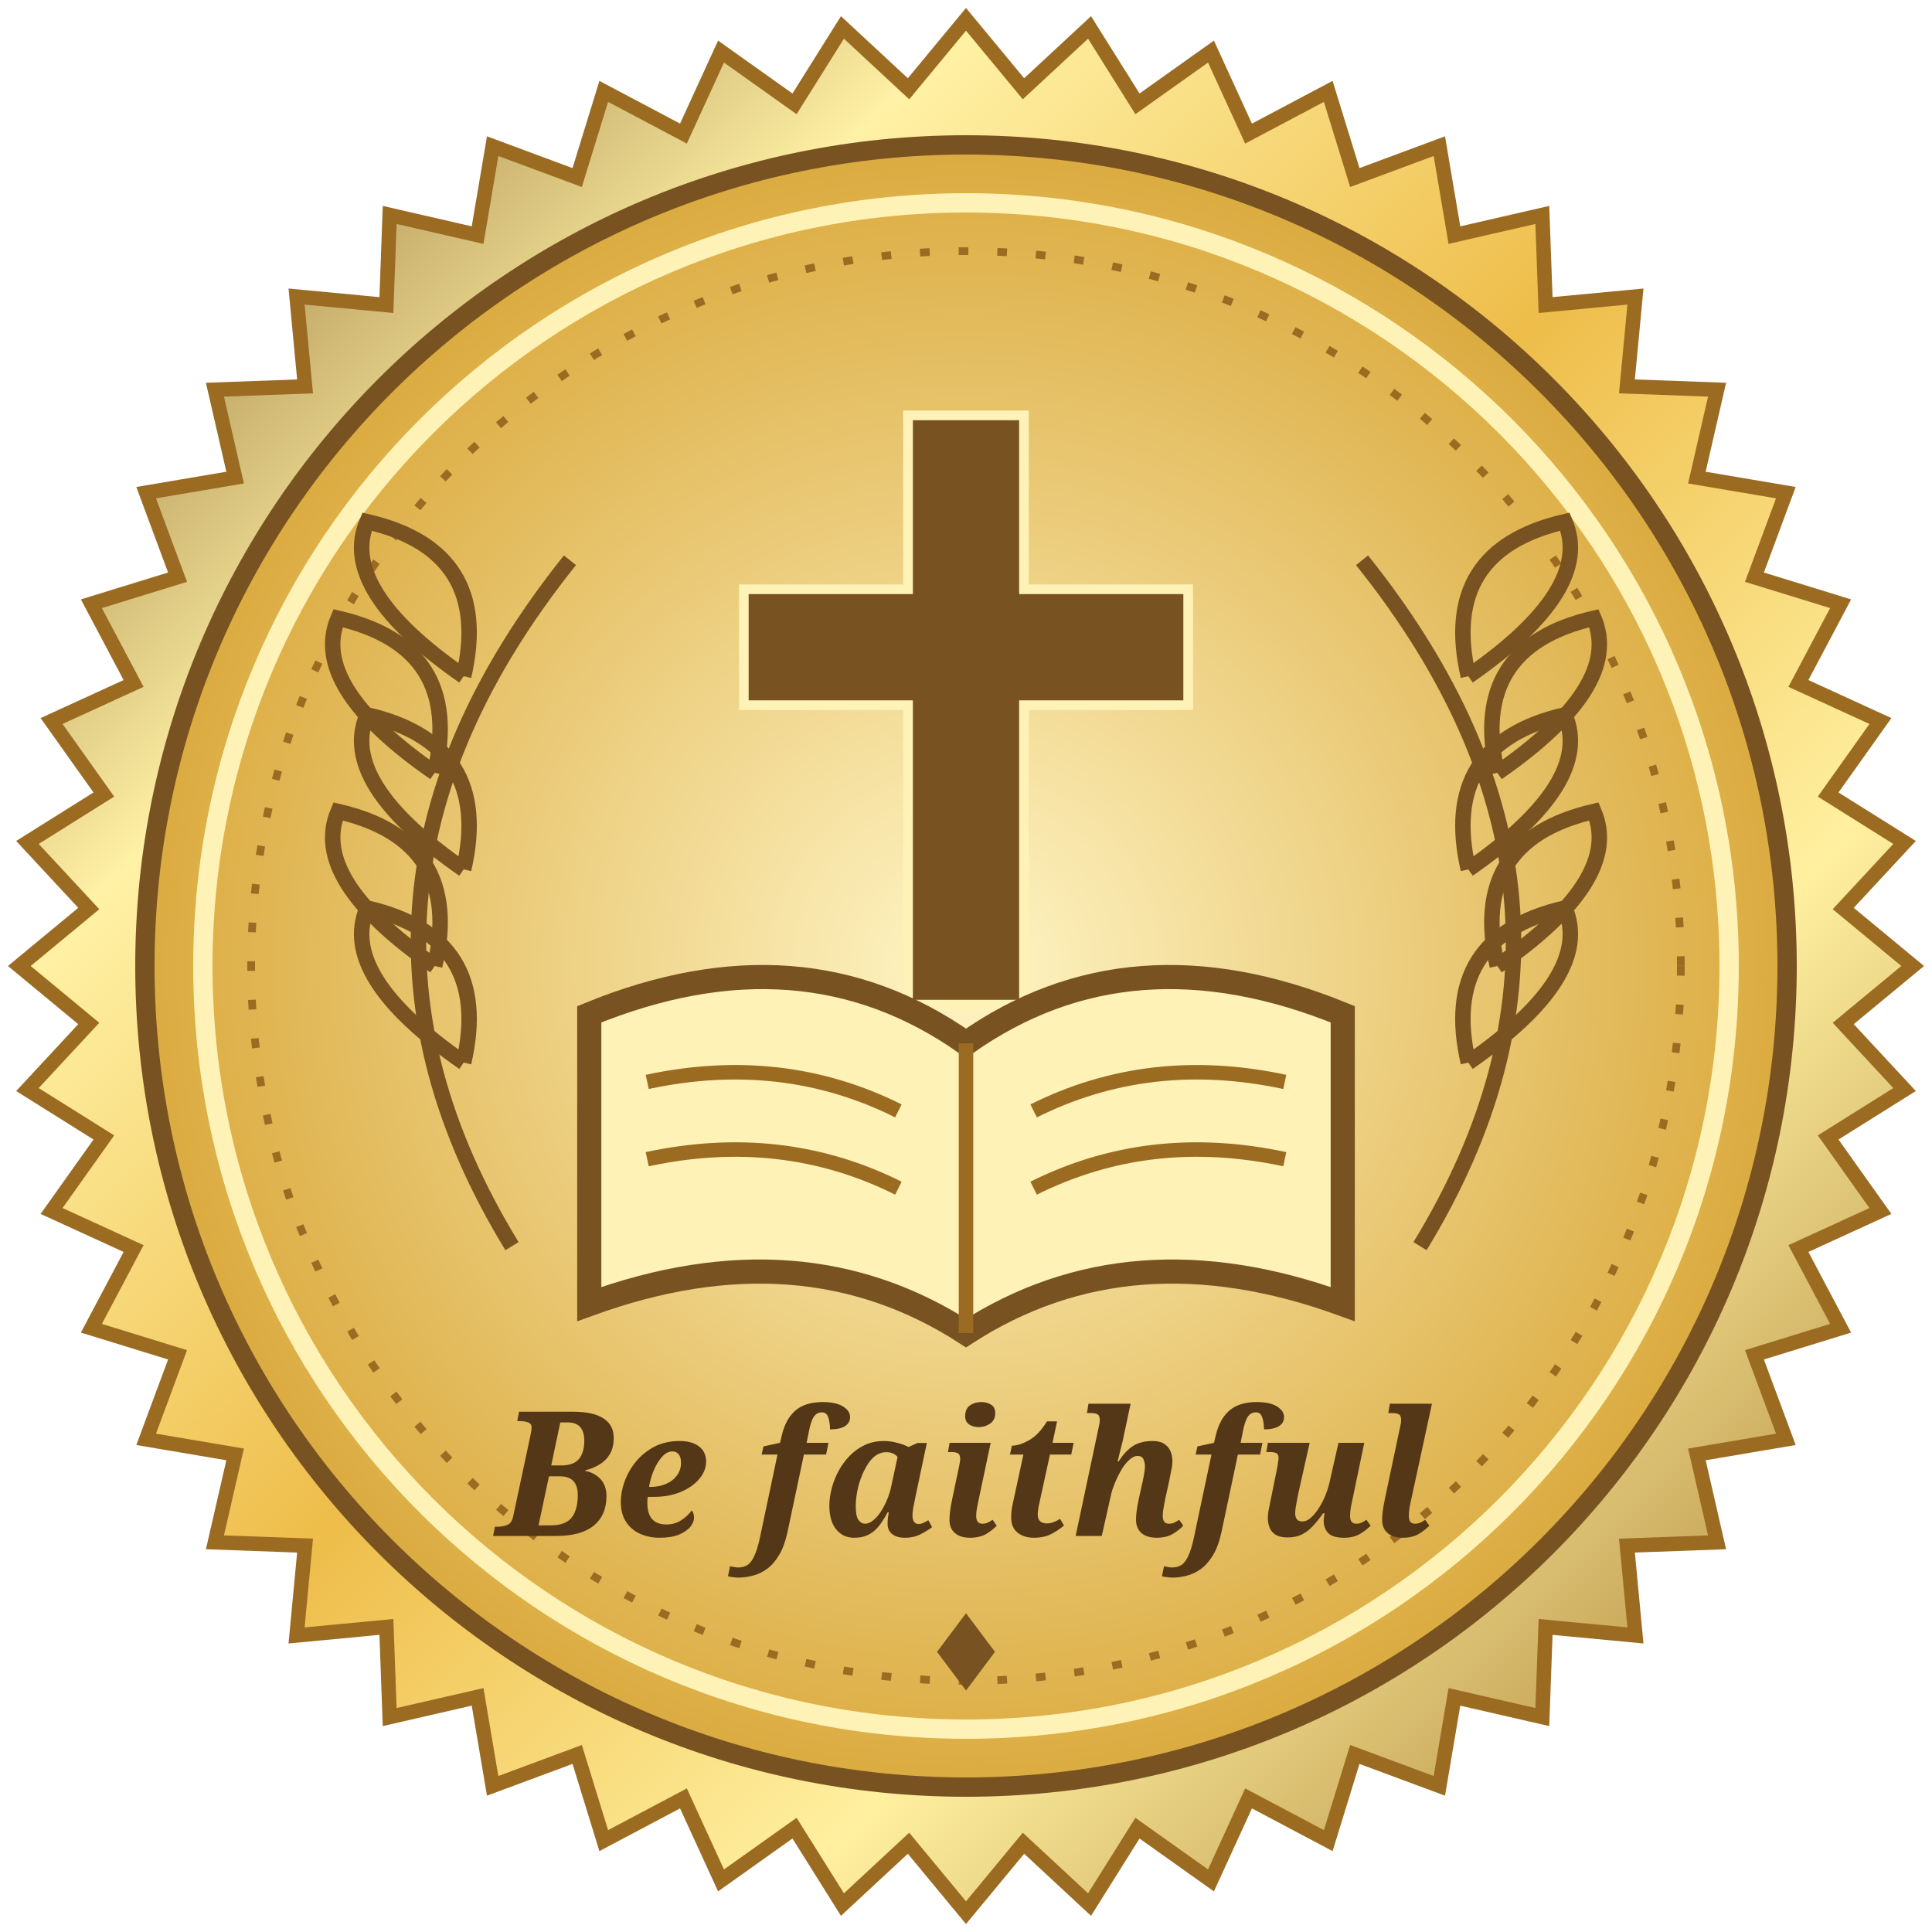
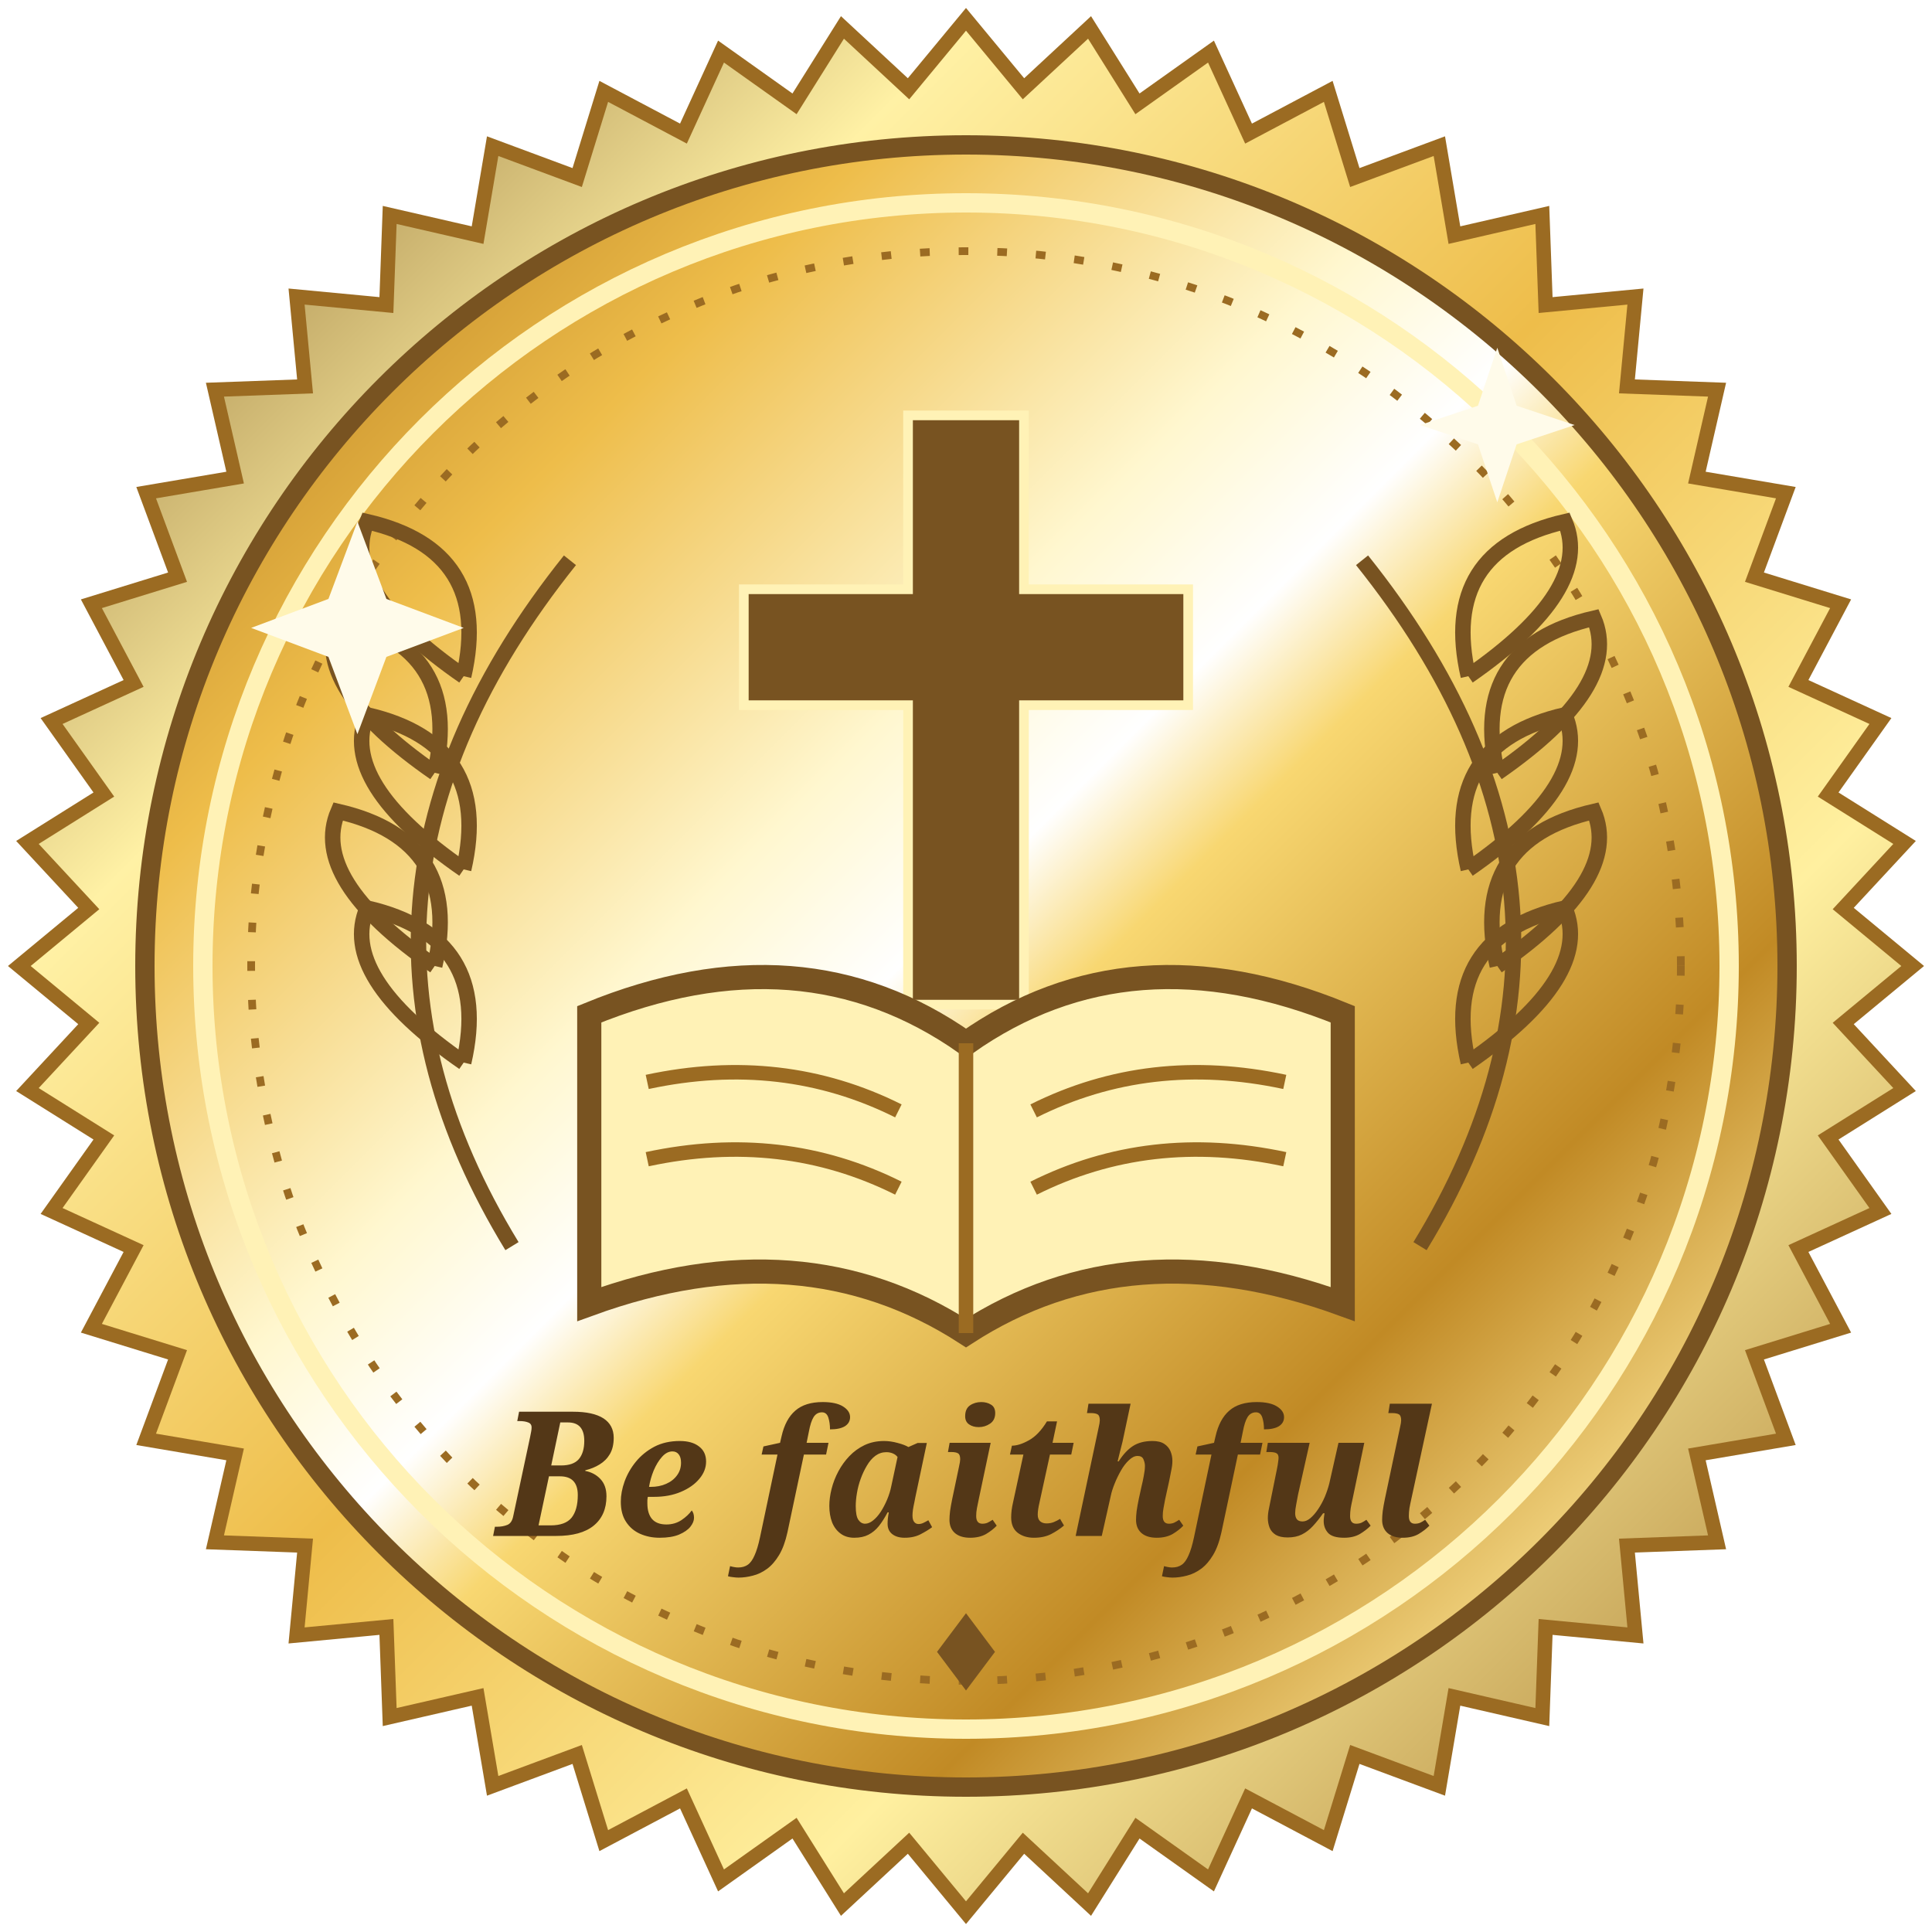
<svg xmlns="http://www.w3.org/2000/svg" viewBox="0 0 200 200" role="img" aria-label="Be faithful — cross and Bible gold seal">
  <defs>
-     <linearGradient id="gold" x2="1" y2="1">
+     <linearGradient id="gold" x1="0%" y1="0%" x2="100%" y2="100%">
      <stop stop-color="#77501a" />
      <stop offset=".25" stop-color="#fff1a5" />
      <stop offset=".48" stop-color="#eebd4a" />
      <stop offset=".7" stop-color="#fff0a0" />
      <stop offset="1" stop-color="#9b6b22" />
    </linearGradient>
-     <radialGradient id="face">
-       <stop stop-color="#fff5c5" />
-       <stop offset="1" stop-color="#dbab40" />
-     </radialGradient>
+     <linearGradient id="face" x1="0%" y1="0%" x2="100%" y2="100%">
+       <stop stop-color="#a66b14" />
+       <stop offset=".22" stop-color="#eebd4a" />
+       <stop offset=".40" stop-color="#fff7cf" />
+       <stop offset=".48" stop-color="#ffffff" />
+       <stop offset=".54" stop-color="#f8d771" />
+       <stop offset=".74" stop-color="#c18a25" />
+       <stop offset=".9" stop-color="#ffe99a" />
+       <stop offset="1" stop-color="#a66b14" />
+     </linearGradient>
  </defs>
  <polygon points="100.00,2.00 105.95,9.19 112.79,2.84 117.75,10.75 125.36,5.34 129.25,13.83 137.50,9.46 140.25,18.38 149.00,15.13 150.56,24.34 159.66,22.25 160.00,31.58 169.30,30.70 168.42,40.00 177.75,40.34 175.66,49.44 184.87,51.00 181.62,59.75 190.54,62.50 186.17,70.75 194.66,74.64 189.25,82.25 197.16,87.21 190.81,94.05 198.00,100.00 190.81,105.95 197.16,112.79 189.25,117.75 194.66,125.36 186.17,129.25 190.54,137.50 181.62,140.25 184.87,149.00 175.66,150.56 177.75,159.66 168.42,160.00 169.30,169.30 160.00,168.42 159.66,177.75 150.56,175.66 149.00,184.87 140.25,181.62 137.50,190.54 129.25,186.17 125.36,194.66 117.75,189.25 112.79,197.16 105.95,190.81 100.00,198.00 94.05,190.81 87.21,197.16 82.25,189.25 74.64,194.66 70.75,186.17 62.50,190.54 59.75,181.62 51.00,184.87 49.44,175.66 40.34,177.75 40.00,168.42 30.70,169.30 31.58,160.00 22.25,159.66 24.34,150.56 15.13,149.00 18.38,140.25 9.46,137.50 13.83,129.25 5.34,125.36 10.75,117.75 2.84,112.79 9.19,105.95 2.00,100.00 9.19,94.05 2.84,87.21 10.75,82.25 5.34,74.64 13.83,70.75 9.46,62.50 18.38,59.75 15.13,51.00 24.34,49.44 22.25,40.34 31.58,40.00 30.70,30.70 40.00,31.58 40.34,22.25 49.44,24.34 51.00,15.13 59.75,18.38 62.50,9.46 70.75,13.83 74.64,5.34 82.25,10.75 87.21,2.84 94.05,9.19" fill="url(#gold)" stroke="#9b6b22" stroke-width="1.5" />
  <circle cx="100" cy="100" r="85" fill="url(#face)" stroke="#785321" stroke-width="2" />
  <circle cx="100" cy="100" r="79" fill="none" stroke="#fff2b6" stroke-width="2" />
  <circle cx="100" cy="100" r="74" fill="none" stroke="#9b6b22" stroke-width=".8" stroke-dasharray="1 3" />
  <g fill="none" stroke="#785321" stroke-width="1.6">
    <path d="M53 129 Q31 93 59 58 M147 129 Q169 93 141 58" />
    <path d="M48 70q-13 -9 -10 -16q13 3 10 16 M152 70q13 -9 10 -16q-13 3 -10 16" />
    <path d="M45 80q-13 -9 -10 -16q13 3 10 16 M155 80q13 -9 10 -16q-13 3 -10 16" />
    <path d="M48 90q-13 -9 -10 -16q13 3 10 16 M152 90q13 -9 10 -16q-13 3 -10 16" />
    <path d="M45 100q-13 -9 -10 -16q13 3 10 16 M155 100q13 -9 10 -16q-13 3 -10 16" />
    <path d="M48 110q-13 -9 -10 -16q13 3 10 16 M152 110q13 -9 10 -16q-13 3 -10 16" />
  </g>
  <path d="M94 43h12v18h17v12h-17v31H94V73H77V61h17z" fill="#785321" stroke="#fff2b6" stroke-width="1" />
  <path d="M61 105q22-9 39 3q17-12 39-3v30q-22-8-39 3q-17-11-39-3z" fill="#fff2b6" stroke="#785321" stroke-width="2.5" />
  <path d="M100 108v30m-33-26q14-3 26 3m-26 5q14-3 26 3m14-8q12-6 26-3m-26 11q12-6 26-3" fill="none" stroke="#9b6b22" stroke-width="1.5" />
  <text x="100" y="159" text-anchor="middle" fill="#533717" font-family="Georgia,serif" font-size="18" font-style="italic" font-weight="bold">Be faithful</text>
  <path d="m100 167 3 4-3 4-3-4z" fill="#785321" />
+   <path d="M37 54l3 8 8 3-8 3-3 8-3-8-8-3 8-3z" fill="#fffbea" />
+   <path d="m155 36 2 6 6 2-6 2-2 6-2-6-6-2 6-2z" fill="#fffbea" />
</svg>
